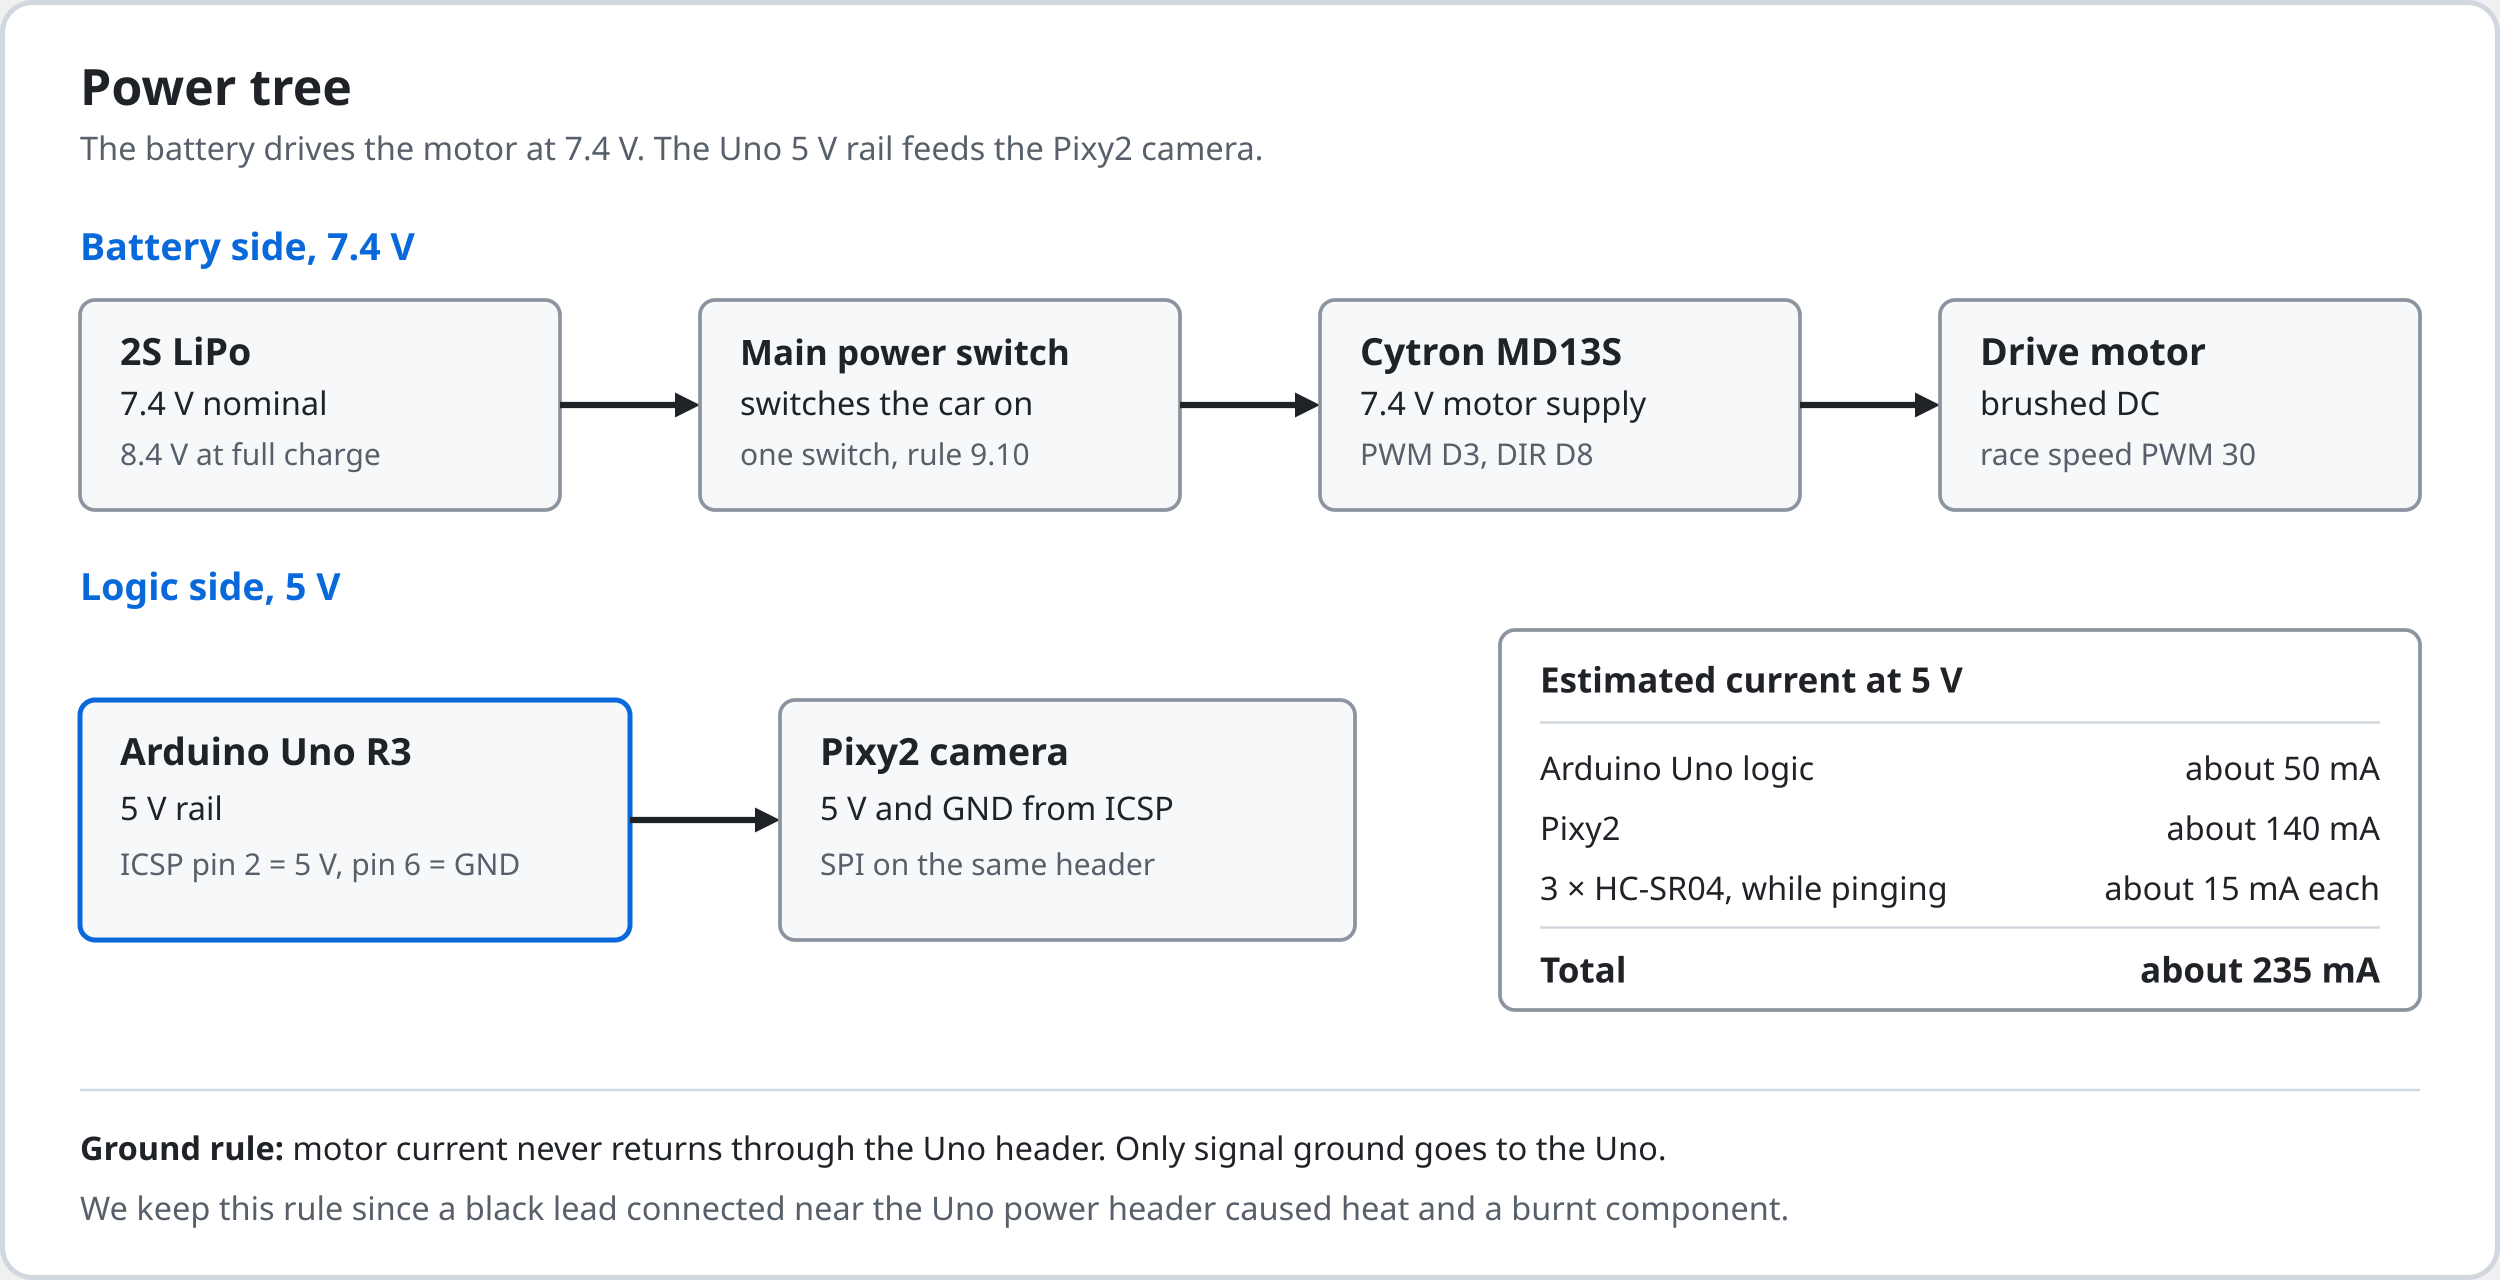
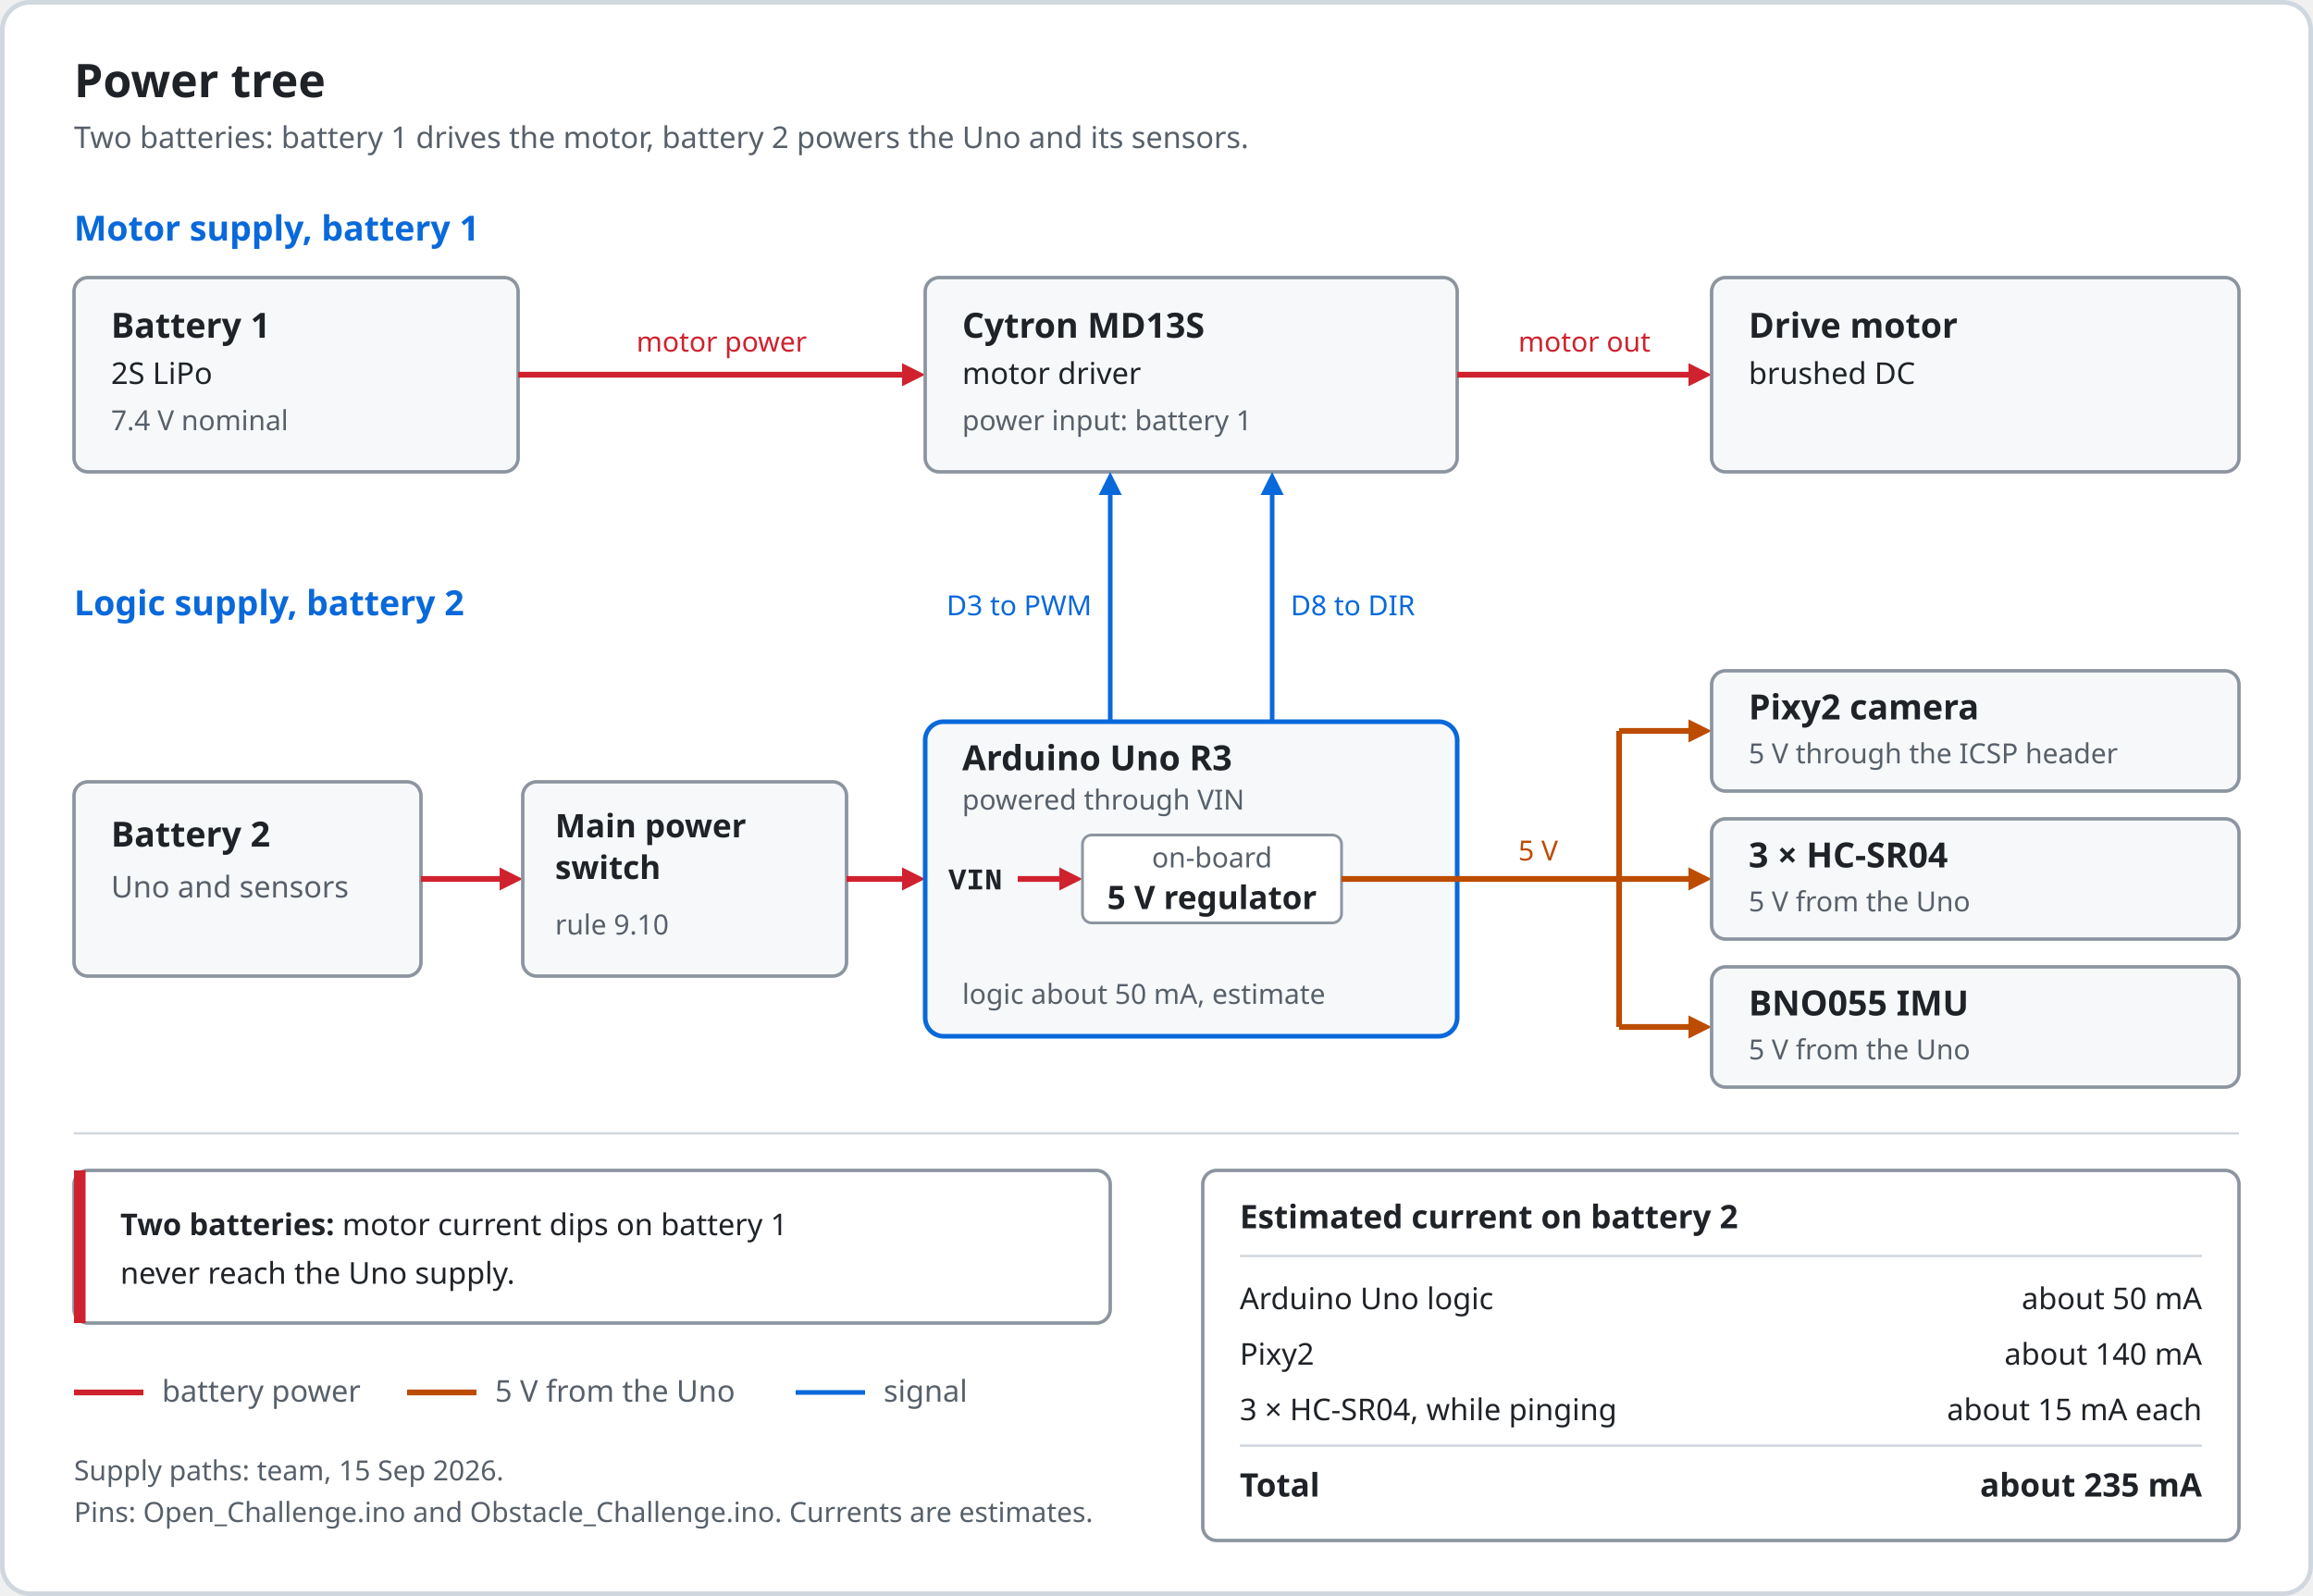
- <svg xmlns="http://www.w3.org/2000/svg" width="1000" height="512" viewBox="0 0 1000 512" role="img" aria-labelledby="t d">
+ <svg xmlns="http://www.w3.org/2000/svg" width="1000" height="690" viewBox="0 0 1000 690" role="img" aria-labelledby="t d">
  <style>
    text { font-family: -apple-system, BlinkMacSystemFont, "Segoe UI", "Noto Sans", Helvetica, Arial, sans-serif; fill: #1f2328; }
    .title { font-size: 20px; font-weight: 600; }
    .h2 { font-size: 15px; font-weight: 600; fill: #0969da; }
    .name { font-size: 15px; font-weight: 600; }
    .name14 { font-size: 14px; font-weight: 600; }
    .body { font-size: 13px; fill: #1f2328; }
    .sub { font-size: 13px; fill: #57606a; }
    .small { font-size: 12px; fill: #57606a; }
+     .pin { font-family: ui-monospace, SFMono-Regular, Consolas, "Liberation Mono", Menlo, monospace; font-size: 13px; font-weight: 600; }
+     .lab { font-size: 12px; fill: #0969da; }
+     .labb { font-size: 12px; fill: #cf222e; }
+     .lab5 { font-size: 12px; fill: #bc4c00; }
    .box { fill: #f6f8fa; stroke: #8c959f; stroke-width: 1.5; }
-     .pwr { stroke: #1f2328; stroke-width: 2.5; fill: none; }
-     .hp { fill: #1f2328; }
+     .mcu { fill: #f6f8fa; stroke: #0969da; stroke-width: 2; }
+     .reg { fill: #ffffff; stroke: #8c959f; stroke-width: 1.2; }
+     .bat { stroke: #cf222e; stroke-width: 2.5; fill: none; }
+     .v5 { stroke: #bc4c00; stroke-width: 2.5; fill: none; }
+     .sig { stroke: #0969da; stroke-width: 2; fill: none; }
+     .hb { fill: #cf222e; }
+     .h5 { fill: #bc4c00; }
+     .ha { fill: #0969da; }
  </style>
-   <rect x="1" y="1" width="998" height="510" rx="12" fill="#ffffff" stroke="#d0d7de" stroke-width="2" />
+   <rect x="1" y="1" width="998" height="688" rx="12" fill="#ffffff" stroke="#d0d7de" stroke-width="2" />
  <text class="title" x="32" y="42">Power tree</text>
-   <text class="sub" x="32" y="64">The battery drives the motor at 7.4 V. The Uno 5 V rail feeds the Pixy2 camera.</text>
-   <text class="h2" x="32" y="104">Battery side, 7.4 V</text>
+   <text class="sub" x="32" y="64">Two batteries: battery 1 drives the motor, battery 2 powers the Uno and its sensors.</text>
+   <text class="h2" x="32" y="104">Motor supply, battery 1</text>
  <rect class="box" x="32" y="120" width="192" height="84" rx="6" />
-   <text class="name" x="48" y="146">2S LiPo</text>
-   <text class="body" x="48" y="166">7.4 V nominal</text>
-   <text class="small" x="48" y="186">8.4 V at full charge</text>
-   <line class="pwr" x1="224" y1="162" x2="270" y2="162" />
-   <polygon class="hp" points="280,162 270,157 270,167" />
-   <rect class="box" x="280" y="120" width="192" height="84" rx="6" />
-   <text class="name14" x="296" y="146">Main power switch</text>
-   <text class="body" x="296" y="166">switches the car on</text>
-   <text class="small" x="296" y="186">one switch, rule 9.10</text>
-   <line class="pwr" x1="472" y1="162" x2="518" y2="162" />
-   <polygon class="hp" points="528,162 518,157 518,167" />
-   <rect class="box" x="528" y="120" width="192" height="84" rx="6" />
-   <text class="name" x="544" y="146">Cytron MD13S</text>
-   <text class="body" x="544" y="166">7.4 V motor supply</text>
-   <text class="small" x="544" y="186">PWM D3, DIR D8</text>
-   <line class="pwr" x1="720" y1="162" x2="766" y2="162" />
-   <polygon class="hp" points="776,162 766,157 766,167" />
-   <rect class="box" x="776" y="120" width="192" height="84" rx="6" />
-   <text class="name" x="792" y="146">Drive motor</text>
-   <text class="body" x="792" y="166">brushed DC</text>
-   <text class="small" x="792" y="186">race speed PWM 30</text>
-   <text class="h2" x="32" y="240">Logic side, 5 V</text>
-   <rect class="box" x="32" y="280" width="220" height="96" rx="6" style="stroke:#0969da;stroke-width:2" />
-   <text class="name" x="48" y="306">Arduino Uno R3</text>
-   <text class="body" x="48" y="328">5 V rail</text>
-   <text class="small" x="48" y="350">ICSP pin 2 = 5 V, pin 6 = GND</text>
-   <line class="pwr" x1="252" y1="328" x2="302" y2="328" />
-   <polygon class="hp" points="312,328 302,323 302,333" />
-   <rect class="box" x="312" y="280" width="230" height="96" rx="6" />
-   <text class="name" x="328" y="306">Pixy2 camera</text>
-   <text class="body" x="328" y="328">5 V and GND from ICSP</text>
-   <text class="small" x="328" y="350">SPI on the same header</text>
-   <rect x="600" y="252" width="368" height="152" rx="6" fill="#ffffff" stroke="#8c959f" stroke-width="1.5" />
-   <text class="name14" x="616" y="277">Estimated current at 5 V</text>
-   <line x1="616" y1="289" x2="952" y2="289" stroke="#d0d7de" stroke-width="1" />
-   <text class="body" x="616" y="312">Arduino Uno logic</text>
-   <text class="body" x="952" y="312" text-anchor="end">about 50 mA</text>
-   <text class="body" x="616" y="336">Pixy2</text>
-   <text class="body" x="952" y="336" text-anchor="end">about 140 mA</text>
-   <text class="body" x="616" y="360">3 × HC-SR04, while pinging</text>
-   <text class="body" x="952" y="360" text-anchor="end">about 15 mA each</text>
-   <line x1="616" y1="371" x2="952" y2="371" stroke="#d0d7de" stroke-width="1" />
-   <text class="name14" x="616" y="393">Total</text>
-   <text class="name14" x="952" y="393" text-anchor="end">about 235 mA</text>
-   <line x1="32" y1="436" x2="968" y2="436" stroke="#d0d7de" stroke-width="1" />
-   <text class="body" x="32" y="464">
-     <tspan style="font-weight:600">Ground rule:</tspan> motor current never returns through the Uno header. Only signal ground goes to the Uno.</text>
-   <text class="sub" x="32" y="488">We keep this rule since a black lead connected near the Uno power header caused heat and a burnt component.</text>
+   <text class="name" x="48" y="146">Battery 1</text>
+   <text class="body" x="48" y="166">2S LiPo</text>
+   <text class="small" x="48" y="186">7.4 V nominal</text>
+   <line class="bat" x1="224" y1="162" x2="390" y2="162" />
+   <polygon class="hb" points="400,162 390,157 390,167" />
+   <text class="labb" x="312" y="152" text-anchor="middle">motor power</text>
+   <rect class="box" x="400" y="120" width="230" height="84" rx="6" />
+   <text class="name" x="416" y="146">Cytron MD13S</text>
+   <text class="body" x="416" y="166">motor driver</text>
+   <text class="small" x="416" y="186">power input: battery 1</text>
+   <line class="bat" x1="630" y1="162" x2="730" y2="162" />
+   <polygon class="hb" points="740,162 730,157 730,167" />
+   <text class="labb" x="685" y="152" text-anchor="middle">motor out</text>
+   <rect class="box" x="740" y="120" width="228" height="84" rx="6" />
+   <text class="name" x="756" y="146">Drive motor</text>
+   <text class="body" x="756" y="166">brushed DC</text>
+   <line class="sig" x1="480" y1="312" x2="480" y2="214" />
+   <polygon class="ha" points="480,204 475,214 485,214" />
+   <text class="lab" x="472" y="266" text-anchor="end">D3 to PWM</text>
+   <line class="sig" x1="550" y1="312" x2="550" y2="214" />
+   <polygon class="ha" points="550,204 545,214 555,214" />
+   <text class="lab" x="558" y="266">D8 to DIR</text>
+   <text class="h2" x="32" y="266">Logic supply, battery 2</text>
+   <rect class="box" x="32" y="338" width="150" height="84" rx="6" />
+   <text class="name" x="48" y="366">Battery 2</text>
+   <text class="sub" x="48" y="388">Uno and sensors</text>
+   <line class="bat" x1="182" y1="380" x2="216" y2="380" />
+   <polygon class="hb" points="226,380 216,375 216,385" />
+   <rect class="box" x="226" y="338" width="140" height="84" rx="6" />
+   <text class="name14" x="240" y="362">Main power</text>
+   <text class="name14" x="240" y="380">switch</text>
+   <text class="small" x="240" y="404">rule 9.10</text>
+   <line class="bat" x1="366" y1="380" x2="390" y2="380" />
+   <polygon class="hb" points="400,380 390,375 390,385" />
+   <rect class="mcu" x="400" y="312" width="230" height="136" rx="8" />
+   <text class="name" x="416" y="333">Arduino Uno R3</text>
+   <text class="small" x="416" y="350">powered through VIN</text>
+   <text class="pin" x="410" y="384.5">VIN</text>
+   <line class="bat" x1="440" y1="380" x2="458" y2="380" />
+   <polygon class="hb" points="468,380 458,375 458,385" />
+   <rect class="reg" x="468" y="361" width="112" height="38" rx="4" />
+   <text class="small" x="524" y="375" text-anchor="middle">on-board</text>
+   <text class="name14" x="524" y="393" text-anchor="middle">5 V regulator</text>
+   <text class="small" x="416" y="434">logic about 50 mA, estimate</text>
+   <line class="v5" x1="580" y1="380" x2="700" y2="380" />
+   <text class="lab5" x="665" y="372" text-anchor="middle">5 V</text>
+   <line class="v5" x1="700" y1="316" x2="700" y2="444" />
+   <line class="v5" x1="700" y1="316" x2="730" y2="316" />
+   <polygon class="h5" points="740,316 730,311 730,321" />
+   <line class="v5" x1="700" y1="380" x2="730" y2="380" />
+   <polygon class="h5" points="740,380 730,375 730,385" />
+   <line class="v5" x1="700" y1="444" x2="730" y2="444" />
+   <polygon class="h5" points="740,444 730,439 730,449" />
+   <rect class="box" x="740" y="290" width="228" height="52" rx="6" />
+   <text class="name" x="756" y="311">Pixy2 camera</text>
+   <text class="small" x="756" y="330">5 V through the ICSP header</text>
+   <rect class="box" x="740" y="354" width="228" height="52" rx="6" />
+   <text class="name" x="756" y="375">3 × HC-SR04</text>
+   <text class="small" x="756" y="394">5 V from the Uno</text>
+   <rect class="box" x="740" y="418" width="228" height="52" rx="6" />
+   <text class="name" x="756" y="439">BNO055 IMU</text>
+   <text class="small" x="756" y="458">5 V from the Uno</text>
+   <line x1="32" y1="490" x2="968" y2="490" stroke="#d0d7de" stroke-width="1" />
+   <rect x="32" y="506" width="448" height="66" rx="6" fill="#ffffff" stroke="#8c959f" stroke-width="1.5" />
+   <rect x="32" y="506" width="5" height="66" fill="#cf222e" />
+   <text class="body" x="52" y="534">
+     <tspan style="font-weight:600">Two batteries:</tspan> motor current dips on battery 1</text>
+   <text class="body" x="52" y="555">never reach the Uno supply.</text>
+   <line class="bat" x1="32" y1="602" x2="62" y2="602" />
+   <text class="sub" x="70" y="606">battery power</text>
+   <line class="v5" x1="176" y1="602" x2="206" y2="602" />
+   <text class="sub" x="214" y="606">5 V from the Uno</text>
+   <line class="sig" x1="344" y1="602" x2="374" y2="602" />
+   <text class="sub" x="382" y="606">signal</text>
+   <text class="small" x="32" y="640">Supply paths: team, 15 Sep 2026.</text>
+   <text class="small" x="32" y="658">Pins: Open_Challenge.ino and Obstacle_Challenge.ino. Currents are estimates.</text>
+   <rect x="520" y="506" width="448" height="160" rx="6" fill="#ffffff" stroke="#8c959f" stroke-width="1.5" />
+   <text class="name14" x="536" y="531">Estimated current on battery 2</text>
+   <line x1="536" y1="543" x2="952" y2="543" stroke="#d0d7de" stroke-width="1" />
+   <text class="body" x="536" y="566">Arduino Uno logic</text>
+   <text class="body" x="952" y="566" text-anchor="end">about 50 mA</text>
+   <text class="body" x="536" y="590">Pixy2</text>
+   <text class="body" x="952" y="590" text-anchor="end">about 140 mA</text>
+   <text class="body" x="536" y="614">3 × HC-SR04, while pinging</text>
+   <text class="body" x="952" y="614" text-anchor="end">about 15 mA each</text>
+   <line x1="536" y1="625" x2="952" y2="625" stroke="#d0d7de" stroke-width="1" />
+   <text class="name14" x="536" y="647">Total</text>
+   <text class="name14" x="952" y="647" text-anchor="end">about 235 mA</text>
</svg>
